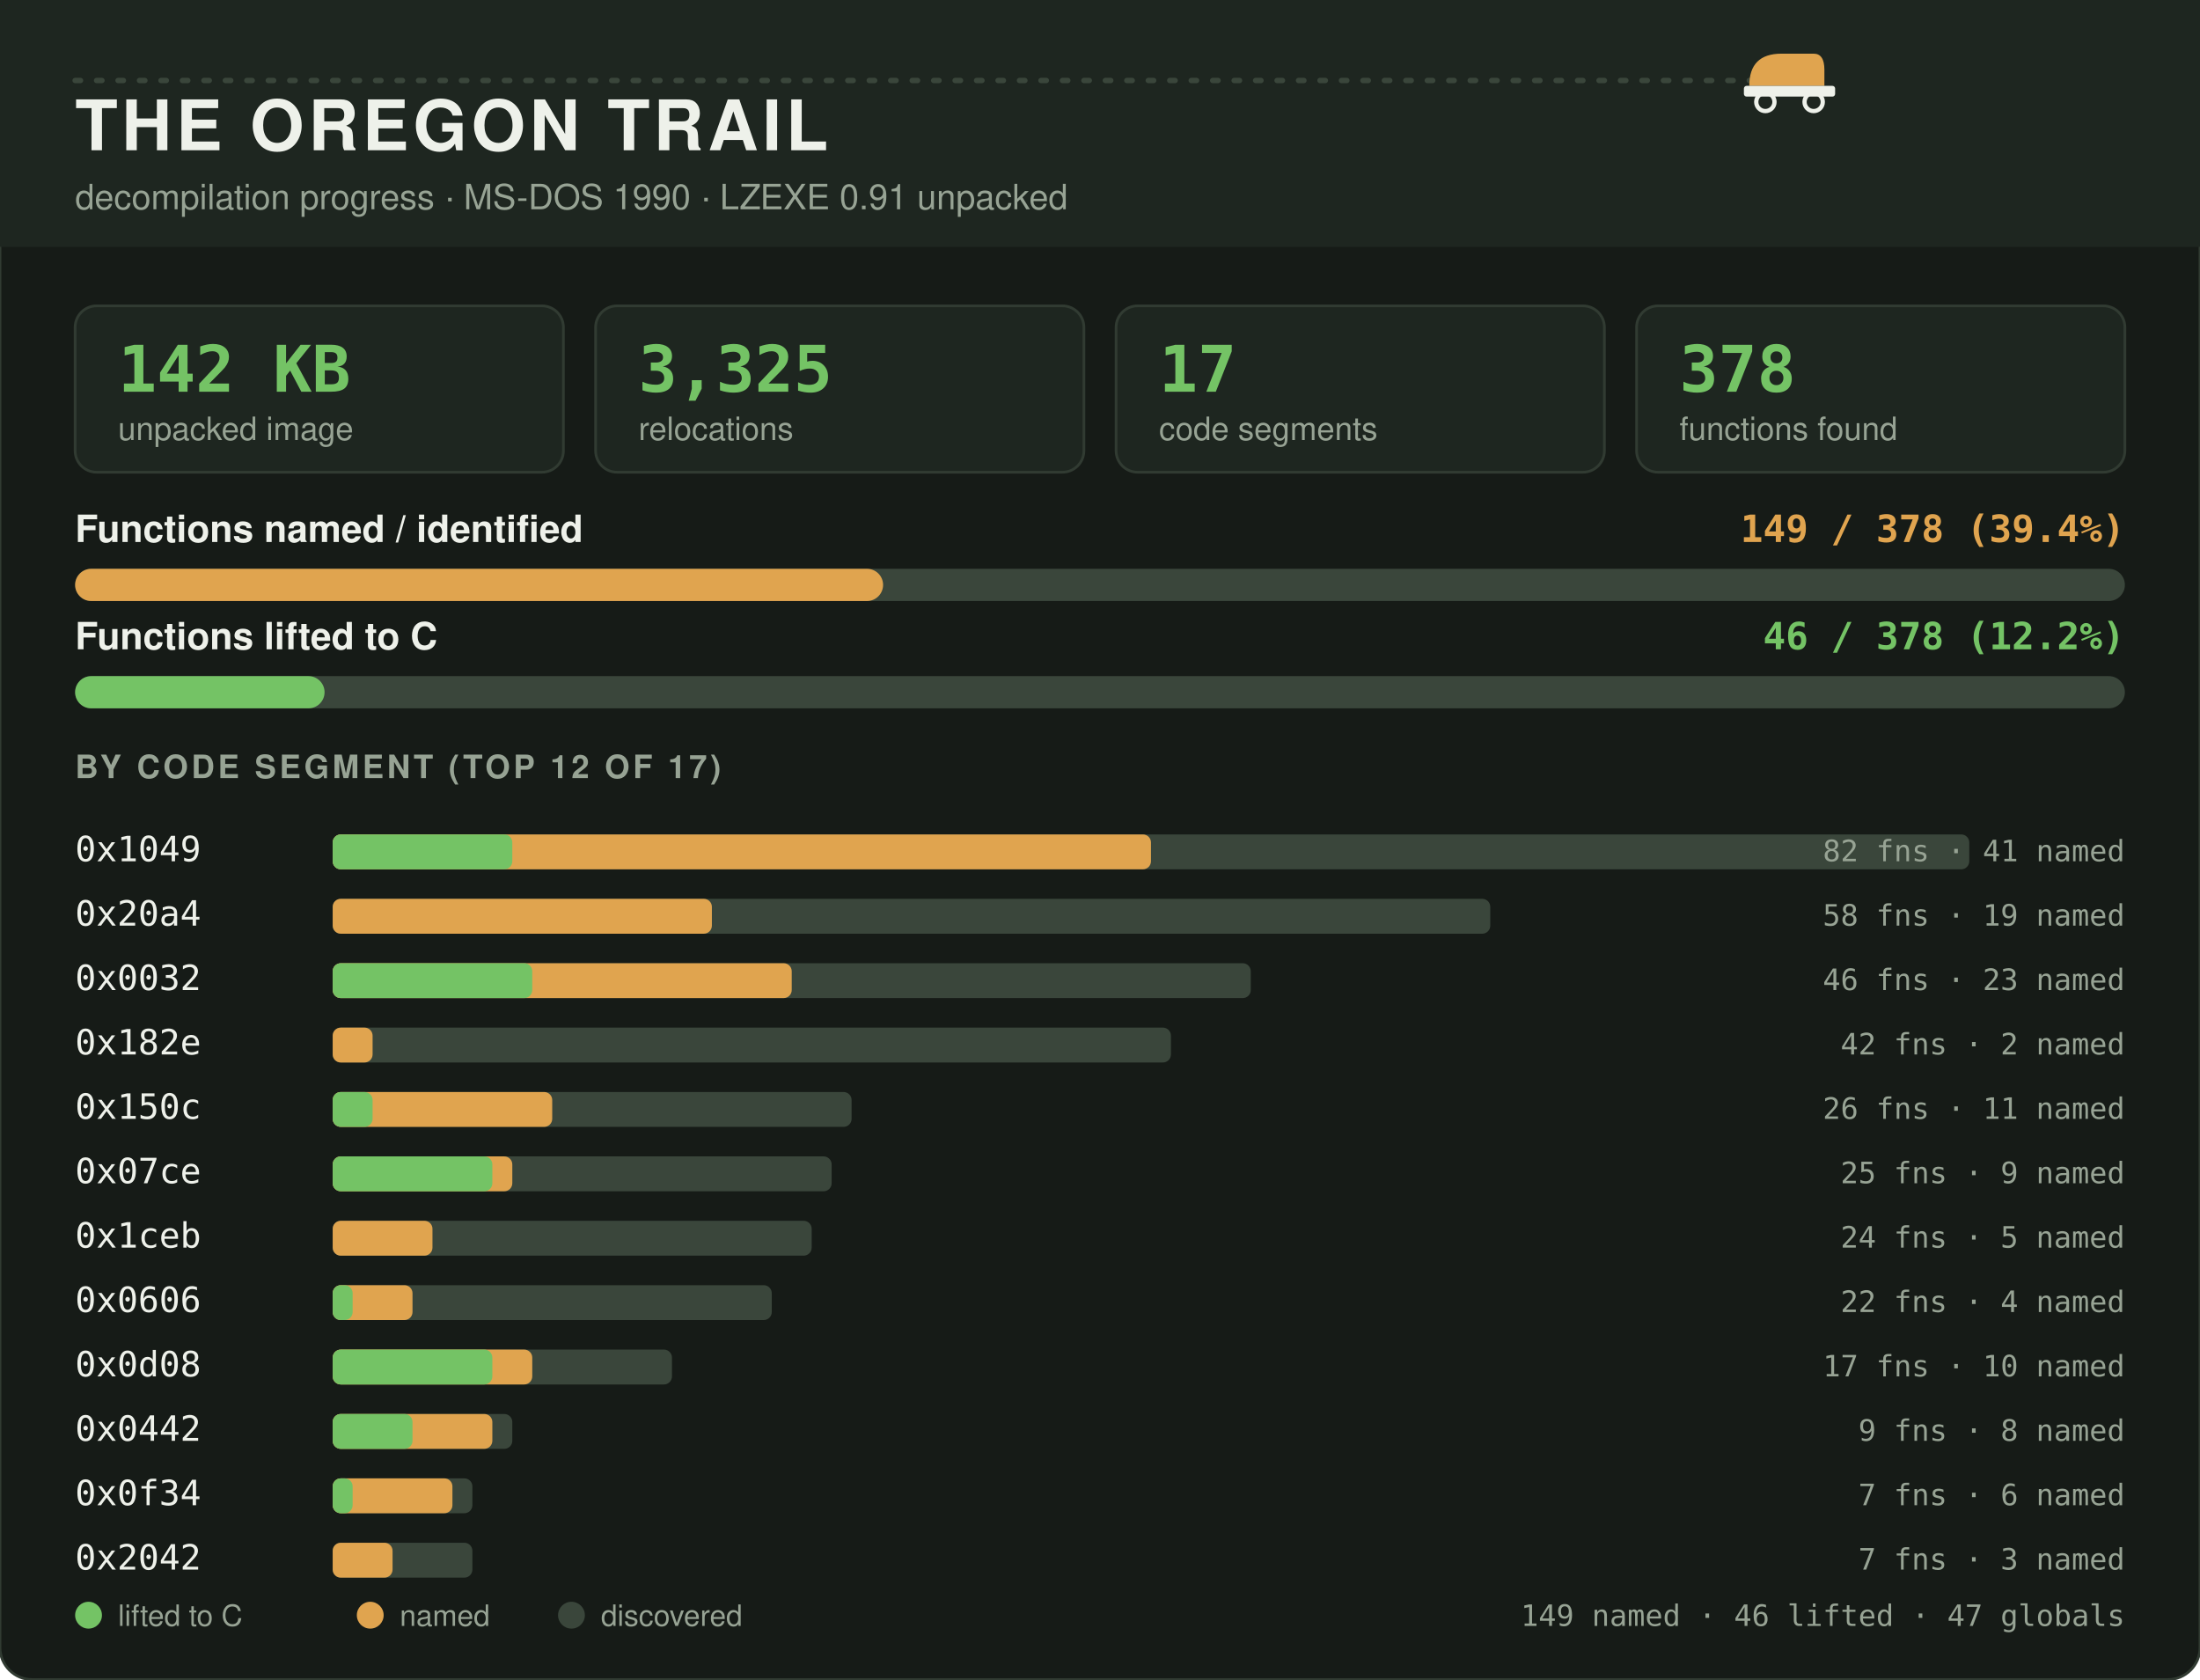
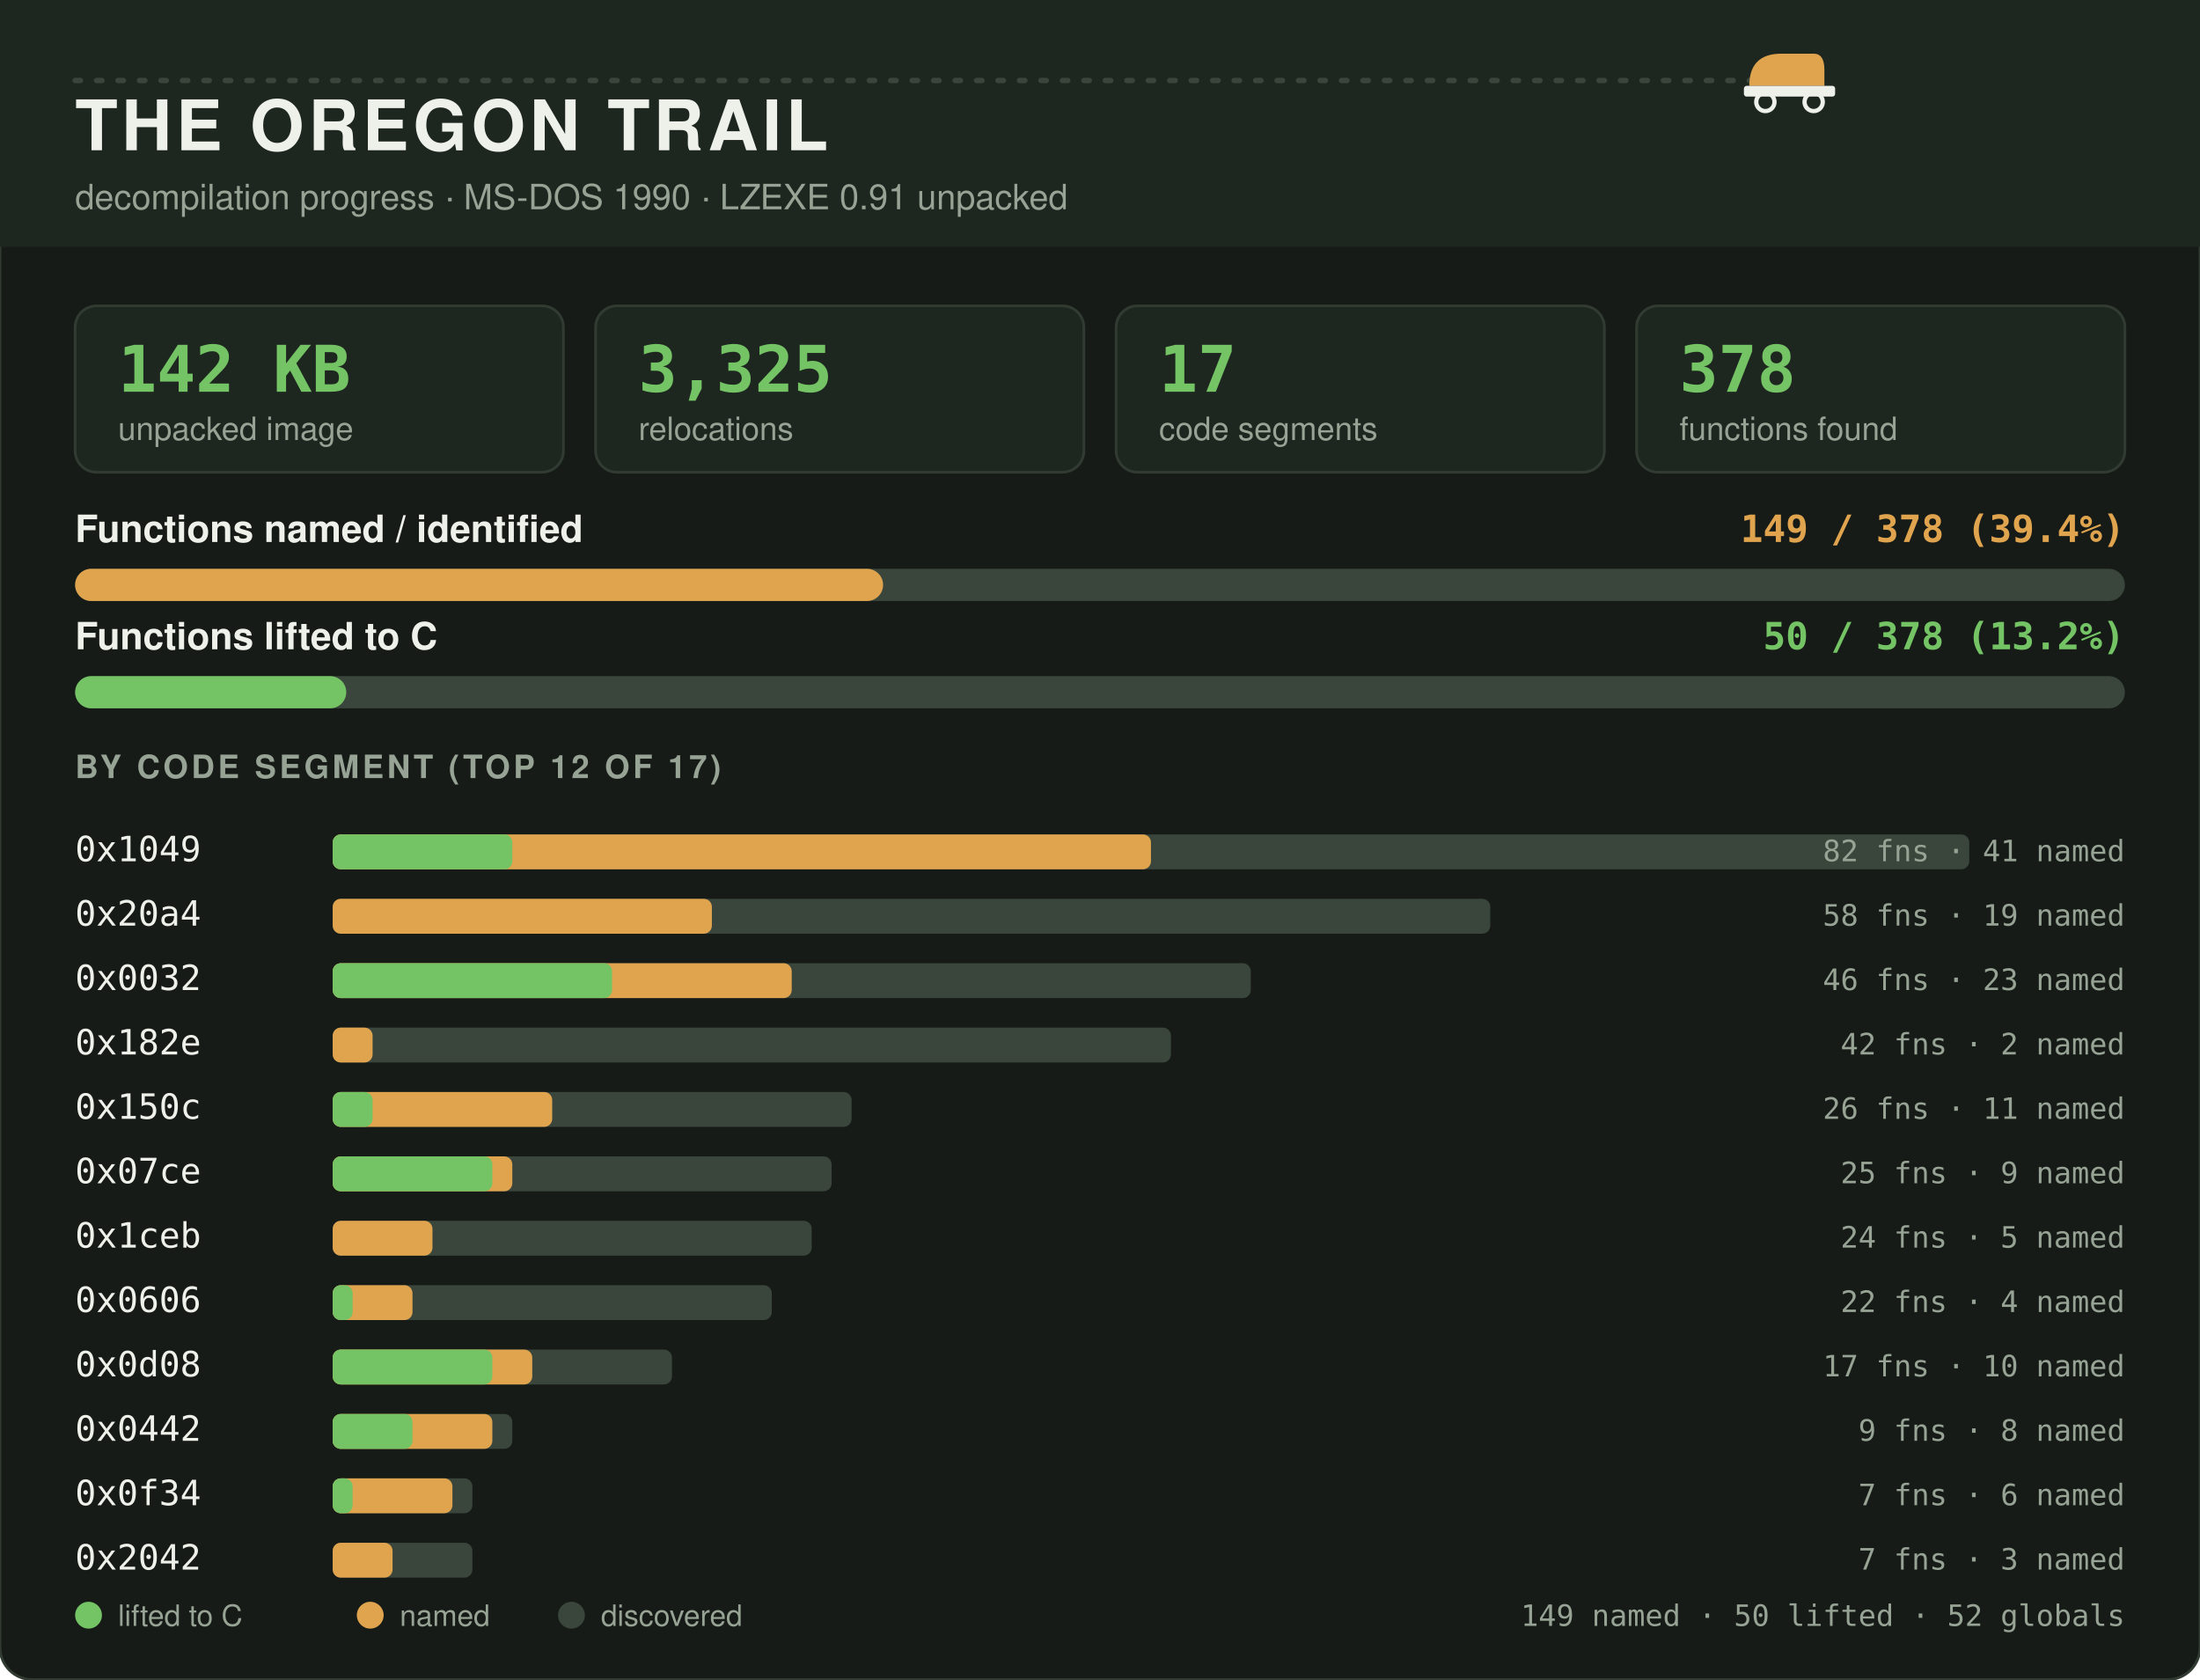
<svg xmlns="http://www.w3.org/2000/svg" width="820" height="626" viewBox="0 0 820 626" font-family="sans-serif">
  <rect x="0" y="0" width="820" height="626" rx="12" fill="#161b17" stroke="#313b32" stroke-width="1" />
  <rect x="0" y="0" width="820" height="92" rx="0" fill="#1e2620" />
  <line x1="28" y1="30" x2="670" y2="30" stroke="#3a463b" stroke-width="2" stroke-dasharray="2 6" stroke-linecap="round" />
  <g transform="translate(650,18)">
    <path d="M2 14 Q2 2 14 2 L26 2 Q30 2 30 8 L30 14 Z" fill="#e0a44f" />
    <rect x="0" y="14" width="34" height="4" rx="1" fill="#eef1ea" />
    <circle cx="8" cy="20" r="3.4" fill="none" stroke="#eef1ea" stroke-width="1.6" />
    <circle cx="26" cy="20" r="3.4" fill="none" stroke="#eef1ea" stroke-width="1.6" />
  </g>
  <text x="28" y="56" font-family="Segoe UI,Helvetica,Arial,sans-serif" font-size="26" fill="#eef1ea" text-anchor="start" font-weight="700" letter-spacing="1.5">THE OREGON TRAIL</text>
  <text x="28" y="78" font-family="Segoe UI,Helvetica,Arial,sans-serif" font-size="13" fill="#97a394" text-anchor="start" font-weight="400">decompilation progress · MS-DOS 1990 · LZEXE 0.91 unpacked</text>
  <rect x="28.0" y="114" width="182.0" height="62" rx="8" fill="#1e2620" stroke="#313b32" stroke-width="1" />
  <text x="44.0" y="146" font-family="ui-monospace,Consolas,monospace" font-size="24" fill="#74c365" text-anchor="start" font-weight="700">142 KB</text>
  <text x="44.0" y="164" font-family="Segoe UI,Helvetica,Arial,sans-serif" font-size="12" fill="#97a394" text-anchor="start" font-weight="400">unpacked image</text>
  <rect x="222.0" y="114" width="182.0" height="62" rx="8" fill="#1e2620" stroke="#313b32" stroke-width="1" />
  <text x="238.0" y="146" font-family="ui-monospace,Consolas,monospace" font-size="24" fill="#74c365" text-anchor="start" font-weight="700">3,325</text>
  <text x="238.0" y="164" font-family="Segoe UI,Helvetica,Arial,sans-serif" font-size="12" fill="#97a394" text-anchor="start" font-weight="400">relocations</text>
  <rect x="416.0" y="114" width="182.0" height="62" rx="8" fill="#1e2620" stroke="#313b32" stroke-width="1" />
  <text x="432.0" y="146" font-family="ui-monospace,Consolas,monospace" font-size="24" fill="#74c365" text-anchor="start" font-weight="700">17</text>
  <text x="432.0" y="164" font-family="Segoe UI,Helvetica,Arial,sans-serif" font-size="12" fill="#97a394" text-anchor="start" font-weight="400">code segments</text>
  <rect x="610.0" y="114" width="182.0" height="62" rx="8" fill="#1e2620" stroke="#313b32" stroke-width="1" />
  <text x="626.0" y="146" font-family="ui-monospace,Consolas,monospace" font-size="24" fill="#74c365" text-anchor="start" font-weight="700">378</text>
  <text x="626.0" y="164" font-family="Segoe UI,Helvetica,Arial,sans-serif" font-size="12" fill="#97a394" text-anchor="start" font-weight="400">functions found</text>
  <text x="28" y="202" font-family="Segoe UI,Helvetica,Arial,sans-serif" font-size="14" fill="#eef1ea" text-anchor="start" font-weight="600">Functions named / identified</text>
  <text x="792" y="202" font-family="ui-monospace,Consolas,monospace" font-size="14" fill="#e0a44f" text-anchor="end" font-weight="700">149 / 378  (39.4%)</text>
  <rect x="28" y="212" width="764" height="12" rx="6" fill="#3a463b" />
  <rect x="28" y="212" width="301.153" height="12" rx="6" fill="#e0a44f" />
  <text x="28" y="242" font-family="Segoe UI,Helvetica,Arial,sans-serif" font-size="14" fill="#eef1ea" text-anchor="start" font-weight="600">Functions lifted to C</text>
-   <text x="792" y="242" font-family="ui-monospace,Consolas,monospace" font-size="14" fill="#74c365" text-anchor="end" font-weight="700">46 / 378  (12.2%)</text>
+   <text x="792" y="242" font-family="ui-monospace,Consolas,monospace" font-size="14" fill="#74c365" text-anchor="end" font-weight="700">50 / 378  (13.2%)</text>
  <rect x="28" y="252" width="764" height="12" rx="6" fill="#3a463b" />
-   <rect x="28" y="252" width="92.974" height="12" rx="6" fill="#74c365" />
+   <rect x="28" y="252" width="101.058" height="12" rx="6" fill="#74c365" />
  <text x="28" y="290" font-family="Segoe UI,Helvetica,Arial,sans-serif" font-size="12" fill="#97a394" text-anchor="start" font-weight="700" letter-spacing="1.2">BY CODE SEGMENT  (TOP 12 OF 17)</text>
  <text x="28" y="321" font-family="ui-monospace,Consolas,monospace" font-size="13" fill="#eef1ea" text-anchor="start" font-weight="400">0x1049</text>
  <rect x="124" y="311" width="610.0" height="13" rx="3" fill="#3a463b" />
  <rect x="124" y="311" width="305.0" height="13" rx="3" fill="#e0a44f" />
  <rect x="124" y="311" width="66.951" height="13" rx="3" fill="#74c365" />
  <text x="792" y="321" font-family="ui-monospace,Consolas,monospace" font-size="11" fill="#97a394" text-anchor="end" font-weight="400">82 fns  · 41 named</text>
  <text x="28" y="345" font-family="ui-monospace,Consolas,monospace" font-size="13" fill="#eef1ea" text-anchor="start" font-weight="400">0x20a4</text>
  <rect x="124" y="335" width="431.463" height="13" rx="3" fill="#3a463b" />
  <rect x="124" y="335" width="141.341" height="13" rx="3" fill="#e0a44f" />
  <text x="792" y="345" font-family="ui-monospace,Consolas,monospace" font-size="11" fill="#97a394" text-anchor="end" font-weight="400">58 fns  · 19 named</text>
  <text x="28" y="369" font-family="ui-monospace,Consolas,monospace" font-size="13" fill="#eef1ea" text-anchor="start" font-weight="400">0x0032</text>
  <rect x="124" y="359" width="342.195" height="13" rx="3" fill="#3a463b" />
  <rect x="124" y="359" width="171.098" height="13" rx="3" fill="#e0a44f" />
-   <rect x="124" y="359" width="74.39" height="13" rx="3" fill="#74c365" />
+   <rect x="124" y="359" width="104.146" height="13" rx="3" fill="#74c365" />
  <text x="792" y="369" font-family="ui-monospace,Consolas,monospace" font-size="11" fill="#97a394" text-anchor="end" font-weight="400">46 fns  · 23 named</text>
  <text x="28" y="393" font-family="ui-monospace,Consolas,monospace" font-size="13" fill="#eef1ea" text-anchor="start" font-weight="400">0x182e</text>
  <rect x="124" y="383" width="312.439" height="13" rx="3" fill="#3a463b" />
  <rect x="124" y="383" width="14.878" height="13" rx="3" fill="#e0a44f" />
  <text x="792" y="393" font-family="ui-monospace,Consolas,monospace" font-size="11" fill="#97a394" text-anchor="end" font-weight="400">42 fns  · 2 named</text>
  <text x="28" y="417" font-family="ui-monospace,Consolas,monospace" font-size="13" fill="#eef1ea" text-anchor="start" font-weight="400">0x150c</text>
  <rect x="124" y="407" width="193.415" height="13" rx="3" fill="#3a463b" />
  <rect x="124" y="407" width="81.829" height="13" rx="3" fill="#e0a44f" />
  <rect x="124" y="407" width="14.878" height="13" rx="3" fill="#74c365" />
  <text x="792" y="417" font-family="ui-monospace,Consolas,monospace" font-size="11" fill="#97a394" text-anchor="end" font-weight="400">26 fns  · 11 named</text>
  <text x="28" y="441" font-family="ui-monospace,Consolas,monospace" font-size="13" fill="#eef1ea" text-anchor="start" font-weight="400">0x07ce</text>
  <rect x="124" y="431" width="185.976" height="13" rx="3" fill="#3a463b" />
  <rect x="124" y="431" width="66.951" height="13" rx="3" fill="#e0a44f" />
  <rect x="124" y="431" width="59.512" height="13" rx="3" fill="#74c365" />
  <text x="792" y="441" font-family="ui-monospace,Consolas,monospace" font-size="11" fill="#97a394" text-anchor="end" font-weight="400">25 fns  · 9 named</text>
  <text x="28" y="465" font-family="ui-monospace,Consolas,monospace" font-size="13" fill="#eef1ea" text-anchor="start" font-weight="400">0x1ceb</text>
  <rect x="124" y="455" width="178.537" height="13" rx="3" fill="#3a463b" />
  <rect x="124" y="455" width="37.195" height="13" rx="3" fill="#e0a44f" />
  <text x="792" y="465" font-family="ui-monospace,Consolas,monospace" font-size="11" fill="#97a394" text-anchor="end" font-weight="400">24 fns  · 5 named</text>
  <text x="28" y="489" font-family="ui-monospace,Consolas,monospace" font-size="13" fill="#eef1ea" text-anchor="start" font-weight="400">0x0606</text>
  <rect x="124" y="479" width="163.659" height="13" rx="3" fill="#3a463b" />
  <rect x="124" y="479" width="29.756" height="13" rx="3" fill="#e0a44f" />
  <rect x="124" y="479" width="7.439" height="13" rx="3" fill="#74c365" />
  <text x="792" y="489" font-family="ui-monospace,Consolas,monospace" font-size="11" fill="#97a394" text-anchor="end" font-weight="400">22 fns  · 4 named</text>
  <text x="28" y="513" font-family="ui-monospace,Consolas,monospace" font-size="13" fill="#eef1ea" text-anchor="start" font-weight="400">0x0d08</text>
  <rect x="124" y="503" width="126.463" height="13" rx="3" fill="#3a463b" />
  <rect x="124" y="503" width="74.39" height="13" rx="3" fill="#e0a44f" />
  <rect x="124" y="503" width="59.512" height="13" rx="3" fill="#74c365" />
  <text x="792" y="513" font-family="ui-monospace,Consolas,monospace" font-size="11" fill="#97a394" text-anchor="end" font-weight="400">17 fns  · 10 named</text>
  <text x="28" y="537" font-family="ui-monospace,Consolas,monospace" font-size="13" fill="#eef1ea" text-anchor="start" font-weight="400">0x0442</text>
  <rect x="124" y="527" width="66.951" height="13" rx="3" fill="#3a463b" />
  <rect x="124" y="527" width="59.512" height="13" rx="3" fill="#e0a44f" />
  <rect x="124" y="527" width="29.756" height="13" rx="3" fill="#74c365" />
  <text x="792" y="537" font-family="ui-monospace,Consolas,monospace" font-size="11" fill="#97a394" text-anchor="end" font-weight="400">9 fns  · 8 named</text>
  <text x="28" y="561" font-family="ui-monospace,Consolas,monospace" font-size="13" fill="#eef1ea" text-anchor="start" font-weight="400">0x0f34</text>
  <rect x="124" y="551" width="52.073" height="13" rx="3" fill="#3a463b" />
  <rect x="124" y="551" width="44.634" height="13" rx="3" fill="#e0a44f" />
  <rect x="124" y="551" width="7.439" height="13" rx="3" fill="#74c365" />
  <text x="792" y="561" font-family="ui-monospace,Consolas,monospace" font-size="11" fill="#97a394" text-anchor="end" font-weight="400">7 fns  · 6 named</text>
  <text x="28" y="585" font-family="ui-monospace,Consolas,monospace" font-size="13" fill="#eef1ea" text-anchor="start" font-weight="400">0x2042</text>
  <rect x="124" y="575" width="52.073" height="13" rx="3" fill="#3a463b" />
  <rect x="124" y="575" width="22.317" height="13" rx="3" fill="#e0a44f" />
  <text x="792" y="585" font-family="ui-monospace,Consolas,monospace" font-size="11" fill="#97a394" text-anchor="end" font-weight="400">7 fns  · 3 named</text>
  <circle cx="33" cy="602" r="5" fill="#74c365" />
  <text x="44" y="606" font-family="Segoe UI,Helvetica,Arial,sans-serif" font-size="11" fill="#97a394" text-anchor="start" font-weight="400">lifted to C</text>
  <circle cx="138" cy="602" r="5" fill="#e0a44f" />
  <text x="149" y="606" font-family="Segoe UI,Helvetica,Arial,sans-serif" font-size="11" fill="#97a394" text-anchor="start" font-weight="400">named</text>
  <circle cx="213" cy="602" r="5" fill="#3a463b" />
  <text x="224" y="606" font-family="Segoe UI,Helvetica,Arial,sans-serif" font-size="11" fill="#97a394" text-anchor="start" font-weight="400">discovered</text>
-   <text x="792" y="606" font-family="ui-monospace,Consolas,monospace" font-size="11" fill="#97a394" text-anchor="end" font-weight="400">149 named · 46 lifted · 47 globals</text>
+   <text x="792" y="606" font-family="ui-monospace,Consolas,monospace" font-size="11" fill="#97a394" text-anchor="end" font-weight="400">149 named · 50 lifted · 52 globals</text>
</svg>
